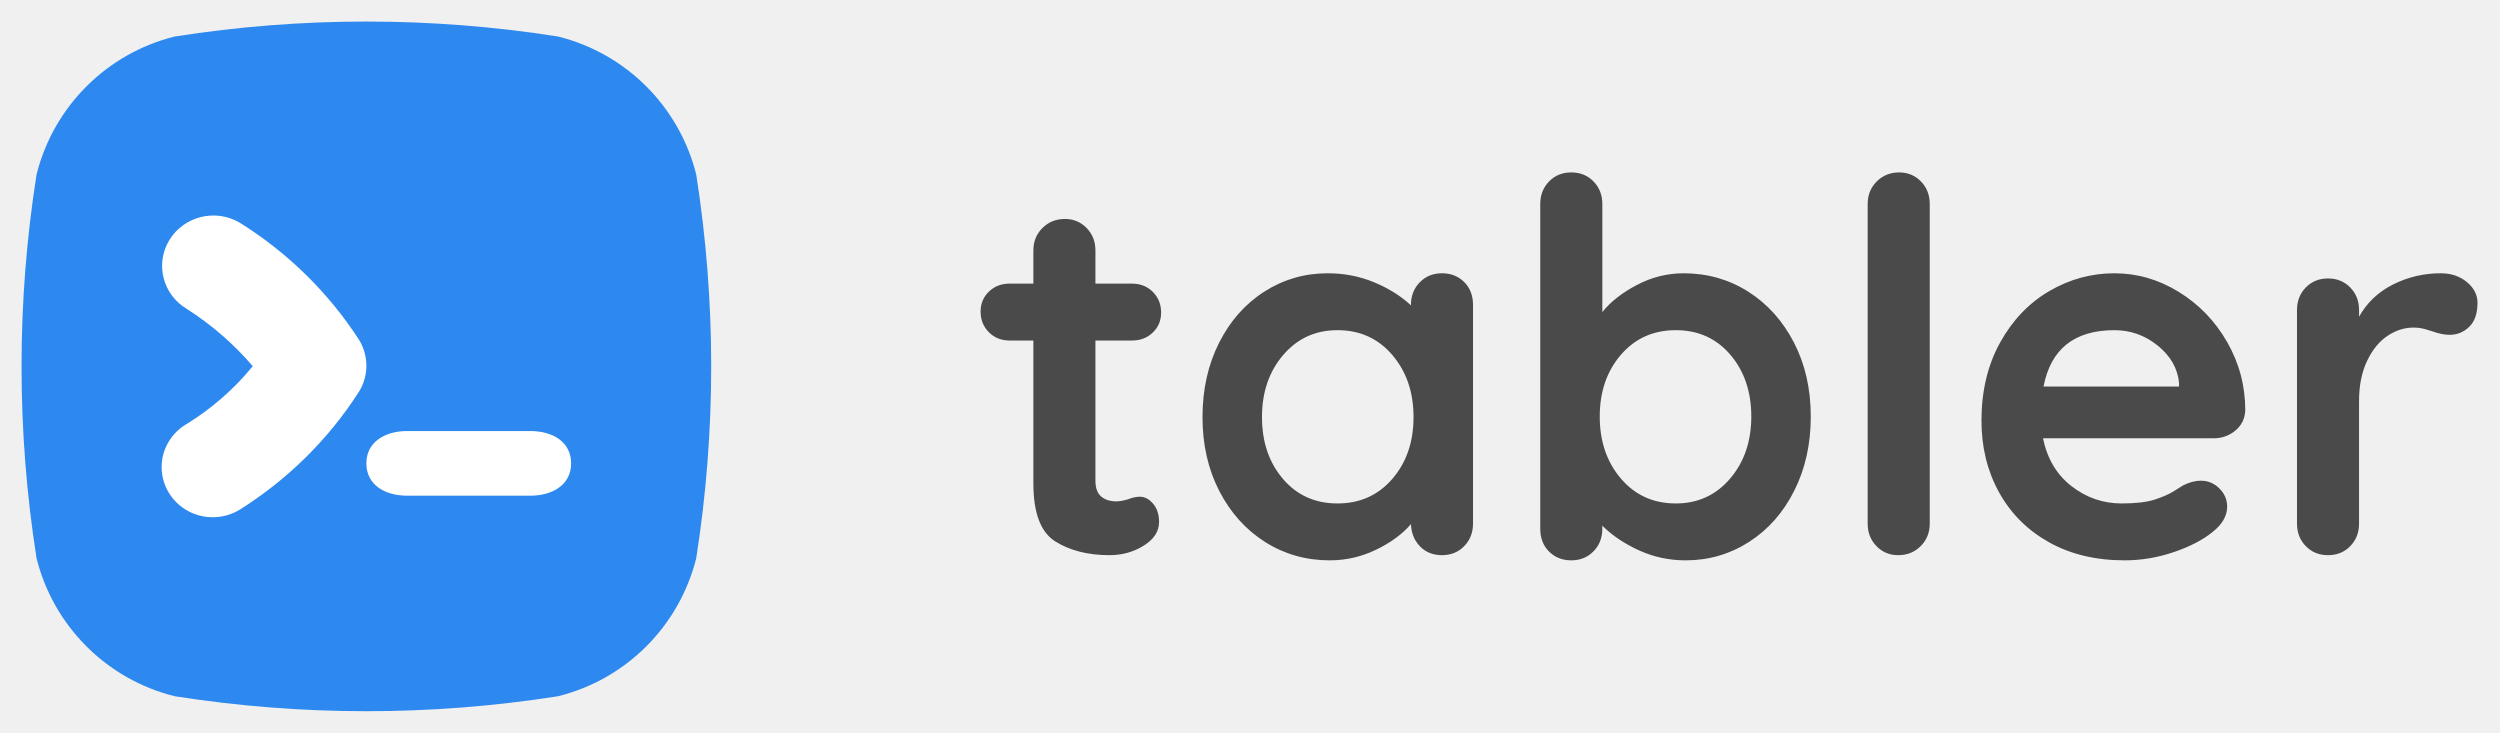
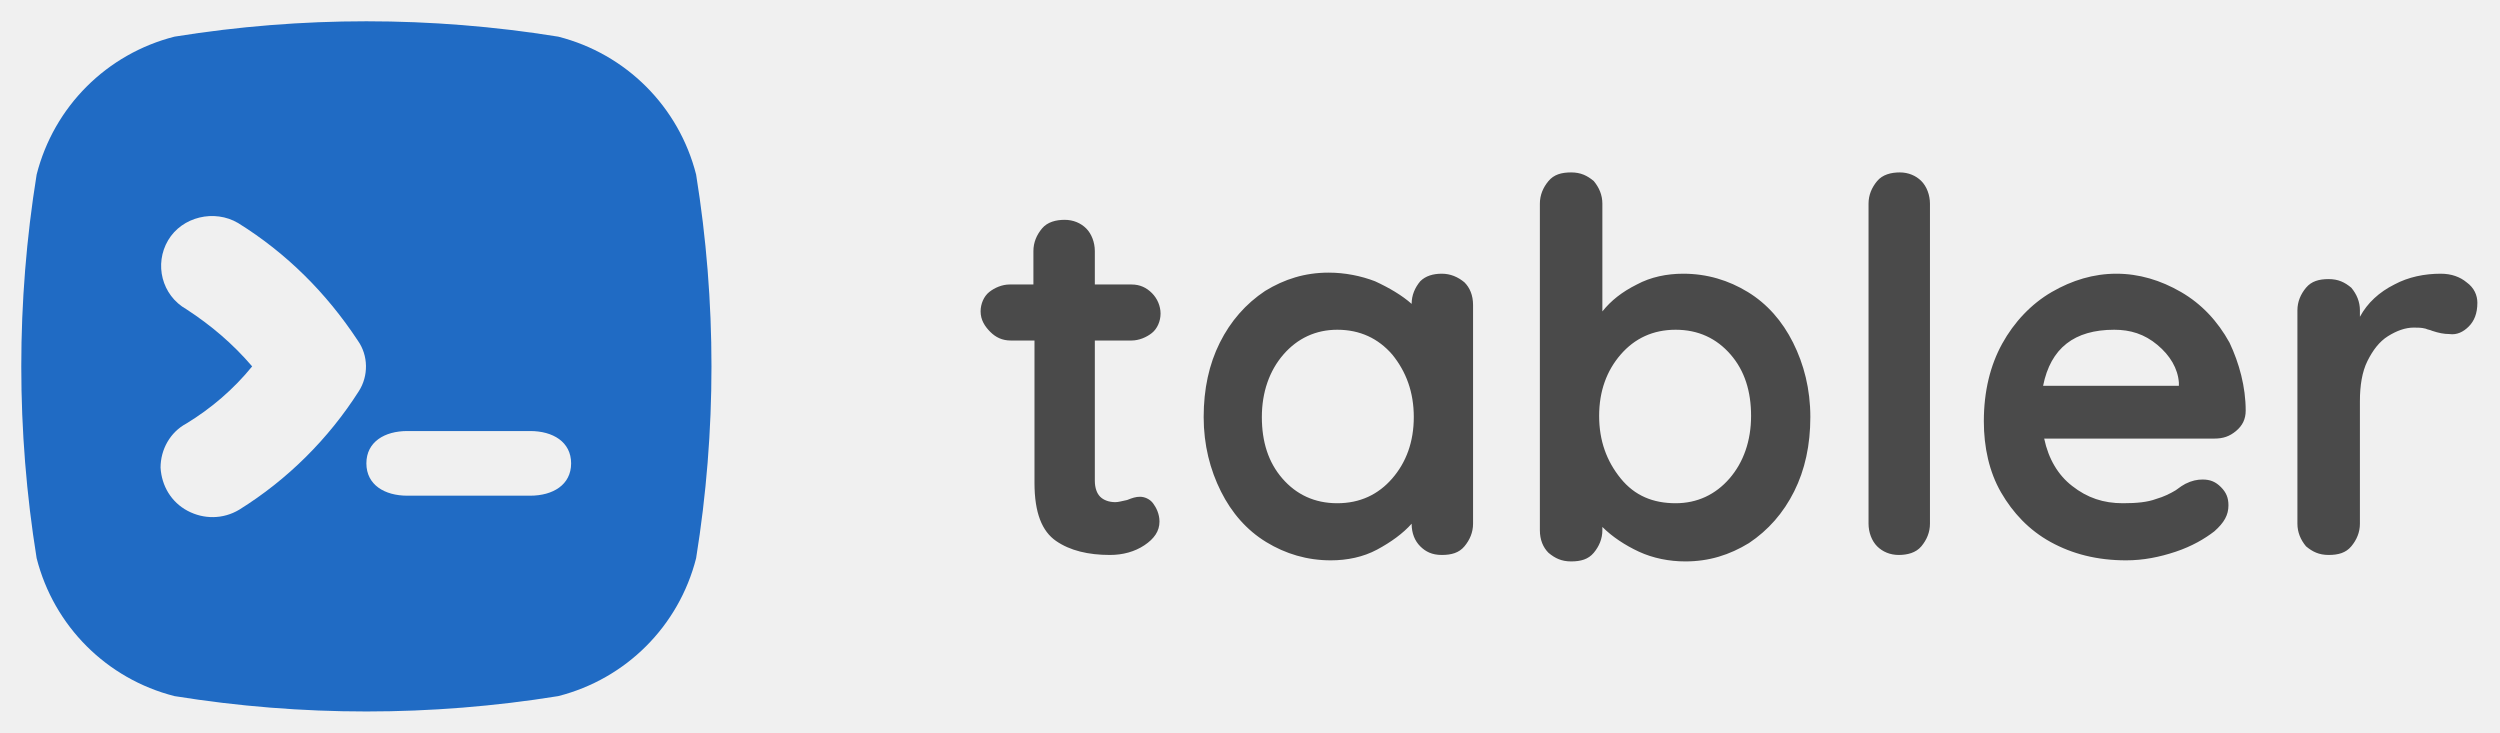
- <svg xmlns="http://www.w3.org/2000/svg" width="232px" height="68px" viewBox="0 0 232 68" version="1.1">
-   <defs />
-   <g id="Page-1" stroke="none" stroke-width="1" fill="none" fill-rule="evenodd">
-     <g id="tabler">
-       <g id="logo" transform="translate(2, 2)">
-         <g id="Group">
-           <path d="M62.611,14.202 C61.036,7.892 56.109,2.965 49.799,1.391 C38.006,-0.464 25.996,-0.464 14.203,1.391 C7.892,2.965 2.965,7.892 1.391,14.202 C-0.464,25.995 -0.464,38.005 1.391,49.798 C2.965,56.108 7.892,61.035 14.203,62.609 C25.996,64.464 38.006,64.464 49.799,62.609 C56.109,61.035 61.036,56.108 62.611,49.798 C64.463,38.005 64.463,25.995 62.611,14.202 Z" id="Shape" fill="#2D89EF" fill-rule="nonzero" />
-           <path d="M31.327,34.329 C28.5,38.745 24.713,42.492 20.237,45.302 C18.783,46.187 16.956,46.234 15.457,45.425 C13.958,44.616 13.019,43.077 13,41.397 C12.982,39.718 13.886,38.158 15.367,37.317 C17.686,35.886 19.744,34.082 21.455,31.98 C19.7,29.933 17.649,28.149 15.367,26.686 C13.109,25.365 12.369,22.498 13.714,20.281 C15.059,18.065 17.98,17.338 20.237,18.659 C24.704,21.444 28.49,25.161 31.327,29.547 C32.224,31.019 32.224,32.857 31.327,34.329 Z" id="Path" fill="#FFFFFF" />
-           <path d="M47.2,44 L35.8,44 C33.689,44 32,42.98 32,41 C32,39.02 33.71,38 35.8,38 L47.2,38 C49.311,38 51,39.02 51,41 C51,42.98 49.29,44 47.2,44 Z" id="Path" fill="#FFFFFF" />
-         </g>
-         <path d="M103.784,44.096 C104.232,44.096 104.64,44.312 105.008,44.744 C105.376,45.176 105.56,45.744 105.56,46.448 C105.56,47.312 105.088,48.04 104.144,48.632 C103.2,49.224 102.136,49.52 100.952,49.52 C98.968,49.52 97.296,49.096 95.936,48.248 C94.576,47.4 93.896,45.6 93.896,42.848 L93.896,29.6 L91.688,29.6 C90.92,29.6 90.28,29.344 89.768,28.832 C89.256,28.32 89,27.68 89,26.912 C89,26.176 89.256,25.56 89.768,25.064 C90.28,24.568 90.92,24.32 91.688,24.32 L93.896,24.32 L93.896,21.248 C93.896,20.416 94.176,19.72 94.736,19.16 C95.296,18.6 95.992,18.32 96.824,18.32 C97.624,18.32 98.296,18.6 98.84,19.16 C99.384,19.72 99.656,20.416 99.656,21.248 L99.656,24.32 L103.064,24.32 C103.832,24.32 104.472,24.576 104.984,25.088 C105.496,25.6 105.752,26.24 105.752,27.008 C105.752,27.744 105.496,28.36 104.984,28.856 C104.472,29.352 103.832,29.6 103.064,29.6 L99.656,29.6 L99.656,42.608 C99.656,43.28 99.832,43.768 100.184,44.072 C100.536,44.376 101.016,44.528 101.624,44.528 C101.88,44.528 102.232,44.464 102.68,44.336 C103.064,44.176 103.432,44.096 103.784,44.096 Z M131.816,23.36 C132.648,23.36 133.336,23.632 133.88,24.176 C134.424,24.72 134.696,25.424 134.696,26.288 L134.696,46.592 C134.696,47.424 134.424,48.12 133.88,48.68 C133.336,49.24 132.648,49.52 131.816,49.52 C130.984,49.52 130.304,49.248 129.776,48.704 C129.248,48.16 128.968,47.472 128.936,46.64 C128.136,47.568 127.056,48.36 125.696,49.016 C124.336,49.672 122.904,50 121.4,50 C119.192,50 117.192,49.432 115.4,48.296 C113.608,47.16 112.192,45.584 111.152,43.568 C110.112,41.552 109.592,39.264 109.592,36.704 C109.592,34.144 110.104,31.848 111.128,29.816 C112.152,27.784 113.552,26.2 115.328,25.064 C117.104,23.928 119.064,23.36 121.208,23.36 C122.744,23.36 124.184,23.64 125.528,24.2 C126.872,24.76 128.008,25.472 128.936,26.336 L128.936,26.288 C128.936,25.456 129.208,24.76 129.752,24.2 C130.296,23.64 130.984,23.36 131.816,23.36 Z M122.12,44.72 C124.2,44.72 125.896,43.96 127.208,42.44 C128.52,40.92 129.176,39.008 129.176,36.704 C129.176,34.4 128.52,32.48 127.208,30.944 C125.896,29.408 124.2,28.64 122.12,28.64 C120.072,28.64 118.392,29.408 117.08,30.944 C115.768,32.48 115.112,34.4 115.112,36.704 C115.112,39.008 115.76,40.92 117.056,42.44 C118.352,43.96 120.04,44.72 122.12,44.72 Z M154.232,23.36 C156.44,23.36 158.44,23.928 160.232,25.064 C162.024,26.2 163.44,27.776 164.48,29.792 C165.52,31.808 166.04,34.096 166.04,36.656 C166.04,39.216 165.528,41.512 164.504,43.544 C163.48,45.576 162.08,47.16 160.304,48.296 C158.528,49.432 156.568,50 154.424,50 C152.888,50 151.44,49.688 150.08,49.064 C148.72,48.44 147.592,47.68 146.696,46.784 L146.696,47.072 C146.696,47.904 146.424,48.6 145.88,49.16 C145.336,49.72 144.648,50 143.816,50 C142.984,50 142.296,49.728 141.752,49.184 C141.208,48.64 140.936,47.936 140.936,47.072 L140.936,16.928 C140.936,16.096 141.208,15.4 141.752,14.84 C142.296,14.28 142.984,14 143.816,14 C144.648,14 145.336,14.28 145.88,14.84 C146.424,15.4 146.696,16.096 146.696,16.928 L146.696,26.96 C147.464,26 148.536,25.16 149.912,24.44 C151.288,23.72 152.728,23.36 154.232,23.36 Z M153.512,44.72 C155.56,44.72 157.24,43.952 158.552,42.416 C159.864,40.88 160.52,38.96 160.52,36.656 C160.52,34.352 159.872,32.44 158.576,30.92 C157.28,29.4 155.592,28.64 153.512,28.64 C151.432,28.64 149.736,29.4 148.424,30.92 C147.112,32.44 146.456,34.352 146.456,36.656 C146.456,38.96 147.112,40.88 148.424,42.416 C149.736,43.952 151.432,44.72 153.512,44.72 Z M177.08,46.592 C177.08,47.424 176.8,48.12 176.24,48.68 C175.68,49.24 174.984,49.52 174.152,49.52 C173.352,49.52 172.68,49.24 172.136,48.68 C171.592,48.12 171.32,47.424 171.32,46.592 L171.32,16.928 C171.32,16.096 171.6,15.4 172.16,14.84 C172.72,14.28 173.416,14 174.248,14 C175.048,14 175.72,14.28 176.264,14.84 C176.808,15.4 177.08,16.096 177.08,16.928 L177.08,46.592 Z M206.36,36.08 C206.328,36.848 206.024,37.472 205.448,37.952 C204.872,38.432 204.2,38.672 203.432,38.672 L187.592,38.672 C187.976,40.56 188.856,42.04 190.232,43.112 C191.608,44.184 193.16,44.72 194.888,44.72 C196.2,44.72 197.224,44.6 197.96,44.36 C198.696,44.12 199.28,43.864 199.712,43.592 C200.144,43.32 200.44,43.136 200.6,43.04 C201.176,42.752 201.72,42.608 202.232,42.608 C202.904,42.608 203.48,42.848 203.96,43.328 C204.44,43.808 204.68,44.368 204.68,45.008 C204.68,45.872 204.232,46.656 203.336,47.36 C202.44,48.096 201.24,48.72 199.736,49.232 C198.232,49.744 196.712,50 195.176,50 C192.488,50 190.144,49.44 188.144,48.32 C186.144,47.2 184.6,45.656 183.512,43.688 C182.424,41.72 181.88,39.504 181.88,37.04 C181.88,34.288 182.456,31.872 183.608,29.792 C184.76,27.712 186.28,26.12 188.168,25.016 C190.056,23.912 192.072,23.36 194.216,23.36 C196.328,23.36 198.32,23.936 200.192,25.088 C202.064,26.24 203.56,27.792 204.68,29.744 C205.8,31.696 206.36,33.808 206.36,36.08 Z M194.216,28.64 C190.504,28.64 188.312,30.384 187.64,33.872 L200.216,33.872 L200.216,33.536 C200.088,32.192 199.432,31.04 198.248,30.08 C197.064,29.12 195.72,28.64 194.216,28.64 Z M224.504,23.36 C225.464,23.36 226.272,23.632 226.928,24.176 C227.584,24.72 227.912,25.36 227.912,26.096 C227.912,27.088 227.656,27.832 227.144,28.328 C226.632,28.824 226.024,29.072 225.32,29.072 C224.84,29.072 224.296,28.96 223.688,28.736 C223.592,28.704 223.376,28.64 223.04,28.544 C222.704,28.448 222.344,28.4 221.96,28.4 C221.128,28.4 220.328,28.656 219.56,29.168 C218.792,29.68 218.16,30.456 217.664,31.496 C217.168,32.536 216.92,33.776 216.92,35.216 L216.92,46.592 C216.92,47.424 216.648,48.12 216.104,48.68 C215.56,49.24 214.872,49.52 214.04,49.52 C213.208,49.52 212.52,49.24 211.976,48.68 C211.432,48.12 211.16,47.424 211.16,46.592 L211.16,26.768 C211.16,25.936 211.432,25.24 211.976,24.68 C212.52,24.12 213.208,23.84 214.04,23.84 C214.872,23.84 215.56,24.12 216.104,24.68 C216.648,25.24 216.92,25.936 216.92,26.768 L216.92,27.392 C217.656,26.08 218.712,25.08 220.088,24.392 C221.464,23.704 222.936,23.36 224.504,23.36 Z" id="tabler" fill="#4A4A4A" />
-       </g>
-     </g>
-   </g>
+ <svg xmlns="http://www.w3.org/2000/svg" viewBox="0 0 232 68">
+   <path d="M64.6 16.2C63 9.9 58.1 5 51.8 3.4 40 1.5 28 1.5 16.2 3.4 9.9 5 5 9.9 3.4 16.2 1.5 28 1.5 40 3.4 51.8 5 58.1 9.9 63 16.2 64.6c11.8 1.9 23.8 1.9 35.6 0C58.1 63 63 58.1 64.6 51.8c1.9-11.8 1.9-23.8 0-35.6zM33.3 36.3c-2.8 4.4-6.6 8.2-11.1 11-1.5.9-3.3.9-4.8.1s-2.4-2.3-2.5-4c0-1.7.9-3.3 2.4-4.1 2.3-1.4 4.4-3.2 6.1-5.3-1.8-2.1-3.8-3.8-6.1-5.3-2.3-1.3-3-4.2-1.7-6.4s4.3-2.9 6.5-1.6c4.5 2.8 8.2 6.5 11.1 10.9 1 1.4 1 3.3.1 4.7zM49.2 46H37.8c-2.1 0-3.8-1-3.8-3s1.7-3 3.8-3h11.4c2.1 0 3.8 1 3.8 3s-1.7 3-3.8 3z" fill="#206bc4" />
+   <path d="M105.8 46.1c.4 0 .9.2 1.2.6s.6 1 .6 1.7c0 .9-.5 1.6-1.4 2.2s-2 .9-3.2.9c-2 0-3.7-.4-5-1.3s-2-2.6-2-5.4V31.6h-2.2c-.8 0-1.4-.3-1.9-.8s-.9-1.1-.9-1.9c0-.7.3-1.4.8-1.8s1.2-.7 1.9-.7h2.2v-3.1c0-.8.3-1.5.8-2.1s1.3-.8 2.1-.8 1.5.3 2 .8.8 1.3.8 2.1v3.1h3.4c.8 0 1.4.3 1.9.8s.8 1.2.8 1.9-.3 1.4-.8 1.8-1.2.7-1.9.7h-3.4v13c0 .7.2 1.2.5 1.5s.8.5 1.4.5c.3 0 .6-.1 1.1-.2.5-.2.8-.3 1.2-.3zm28-20.7c.8 0 1.5.3 2.1.8.5.5.8 1.2.8 2.1v20.3c0 .8-.3 1.5-.8 2.1-.5.6-1.2.8-2.1.8s-1.5-.3-2-.8-.8-1.2-.8-2.1c-.8.9-1.9 1.7-3.2 2.4-1.3.7-2.8 1-4.3 1-2.2 0-4.2-.6-6-1.7-1.8-1.1-3.2-2.7-4.2-4.7s-1.6-4.3-1.6-6.9c0-2.6.5-4.9 1.5-6.9s2.4-3.6 4.2-4.8c1.8-1.1 3.7-1.7 5.9-1.7 1.5 0 3 .3 4.3.8 1.3.6 2.5 1.3 3.4 2.1 0-.8.3-1.5.8-2.1.5-.5 1.2-.7 2-.7zm-9.7 21.3c2.1 0 3.8-.8 5.1-2.3s2-3.4 2-5.7-.7-4.2-2-5.8c-1.3-1.5-3-2.3-5.1-2.3-2 0-3.7.8-5 2.3-1.3 1.5-2 3.5-2 5.8s.6 4.2 1.9 5.7 3 2.3 5.1 2.3zm32.1-21.3c2.2 0 4.2.6 6 1.7 1.8 1.1 3.2 2.7 4.2 4.7s1.6 4.3 1.6 6.9-.5 4.9-1.5 6.9-2.4 3.6-4.2 4.8c-1.8 1.1-3.7 1.7-5.9 1.7-1.5 0-3-.3-4.3-.9s-2.5-1.4-3.4-2.3v.3c0 .8-.3 1.5-.8 2.1-.5.6-1.2.8-2.1.8s-1.5-.3-2.1-.8c-.5-.5-.8-1.2-.8-2.1V18.9c0-.8.3-1.5.8-2.1.5-.6 1.2-.8 2.1-.8s1.5.3 2.1.8c.5.6.8 1.3.8 2.1v10c.8-1 1.8-1.8 3.2-2.5 1.3-.7 2.8-1 4.3-1zm-.7 21.3c2 0 3.7-.8 5-2.3s2-3.5 2-5.8-.6-4.2-1.9-5.7-3-2.3-5.1-2.3-3.8.8-5.1 2.3-2 3.4-2 5.7.7 4.2 2 5.8c1.3 1.6 3 2.3 5.1 2.3zm23.6 1.9c0 .8-.3 1.5-.8 2.1s-1.3.8-2.1.8-1.5-.3-2-.8-.8-1.3-.8-2.1V18.9c0-.8.3-1.5.8-2.1s1.3-.8 2.1-.8 1.5.3 2 .8.8 1.3.8 2.1v29.7zm29.3-10.5c0 .8-.3 1.4-.9 1.9-.6.5-1.2.7-2 .7h-15.8c.4 1.9 1.3 3.4 2.6 4.4 1.4 1.1 2.9 1.6 4.7 1.6 1.3 0 2.3-.1 3.1-.4.7-.2 1.3-.5 1.8-.8.4-.3.7-.5.9-.6.6-.3 1.1-.4 1.6-.4.7 0 1.2.2 1.7.7s.7 1 .7 1.7c0 .9-.4 1.6-1.3 2.4-.9.7-2.1 1.4-3.6 1.9s-3 .8-4.6.8c-2.7 0-5-.6-7-1.7s-3.5-2.7-4.6-4.6-1.6-4.2-1.6-6.6c0-2.8.6-5.2 1.7-7.2s2.7-3.7 4.6-4.8 3.9-1.7 6-1.7 4.1.6 6 1.7 3.4 2.7 4.5 4.7c.9 1.9 1.5 4.1 1.5 6.3zm-12.2-7.5c-3.7 0-5.9 1.7-6.6 5.2h12.6v-.3c-.1-1.3-.8-2.5-2-3.5s-2.5-1.4-4-1.4zm30.3-5.2c1 0 1.8.3 2.4.8.7.5 1 1.2 1 1.9 0 1-.3 1.7-.8 2.2-.5.5-1.1.8-1.8.7-.5 0-1-.1-1.6-.3-.2-.1-.4-.1-.6-.2-.4-.1-.7-.1-1.1-.1-.8 0-1.6.3-2.4.8s-1.4 1.3-1.9 2.3-.7 2.3-.7 3.7v11.4c0 .8-.3 1.5-.8 2.1-.5.6-1.2.8-2.1.8s-1.5-.3-2.1-.8c-.5-.6-.8-1.3-.8-2.1V28.8c0-.8.3-1.5.8-2.1.5-.6 1.2-.8 2.1-.8s1.5.3 2.1.8c.5.6.8 1.3.8 2.1v.6c.7-1.3 1.8-2.3 3.2-3 1.3-.7 2.8-1 4.3-1z" fill-rule="evenodd" clip-rule="evenodd" fill="#4a4a4a" />
</svg>
